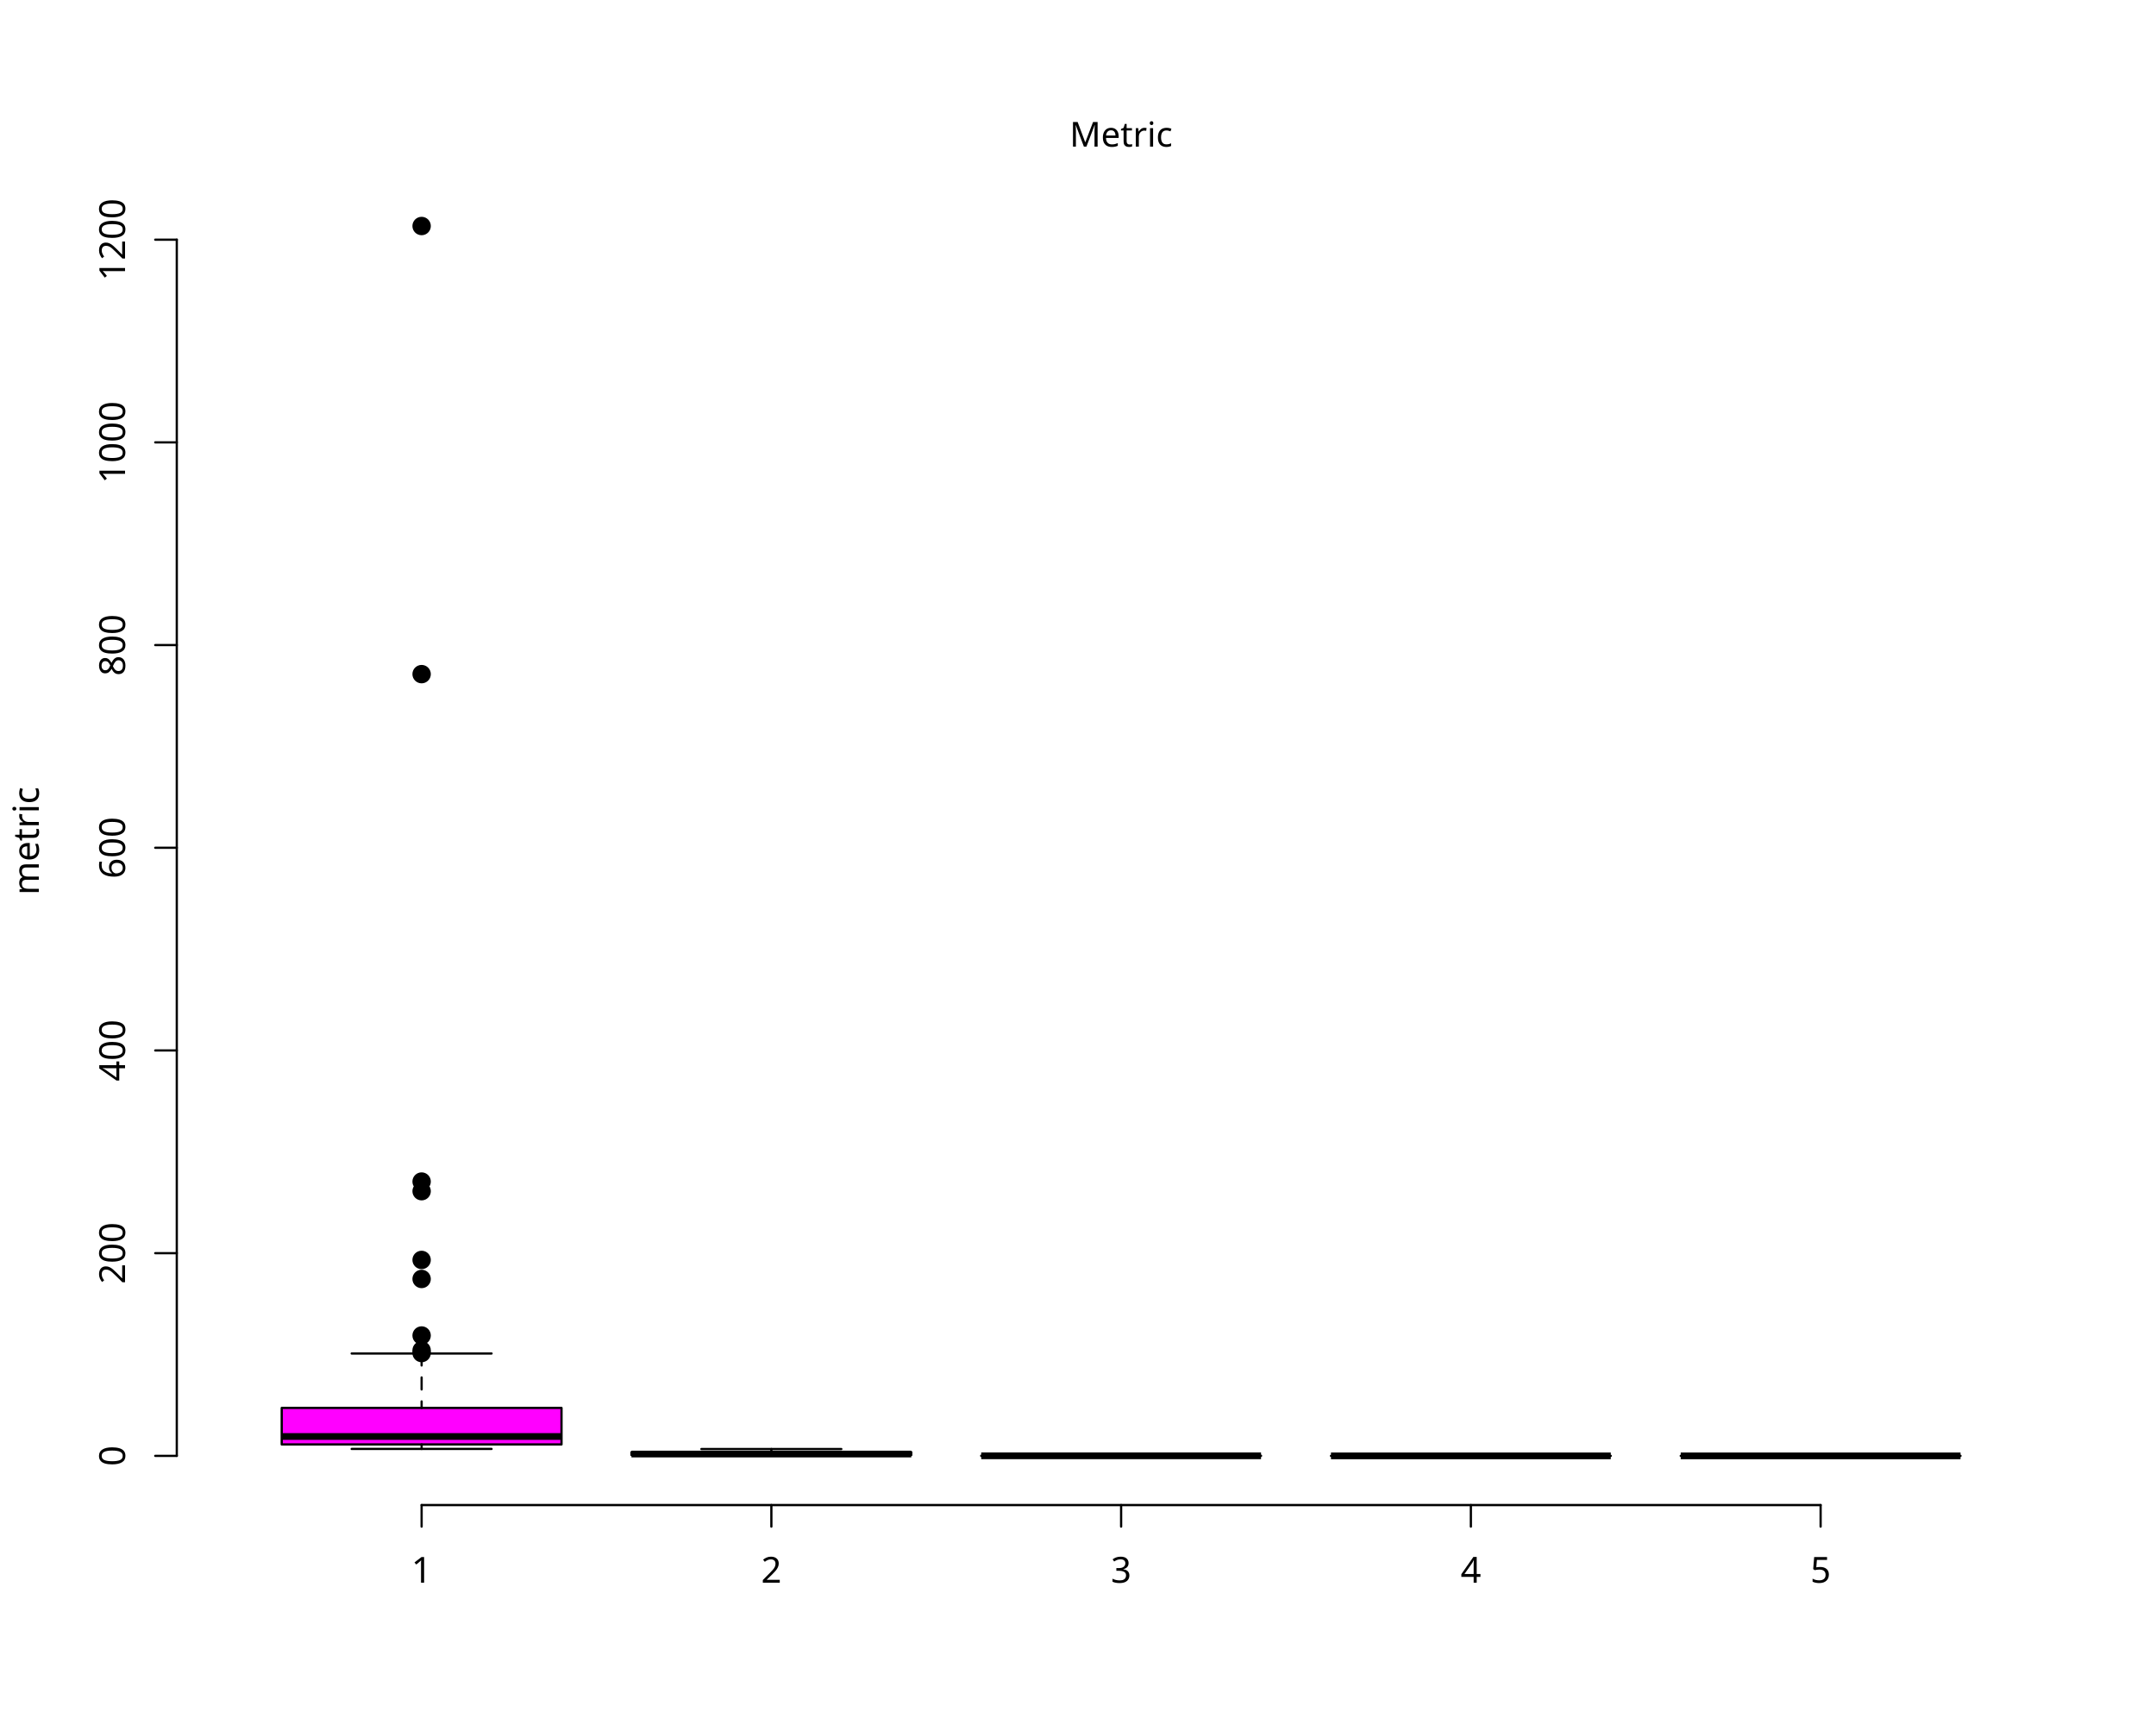
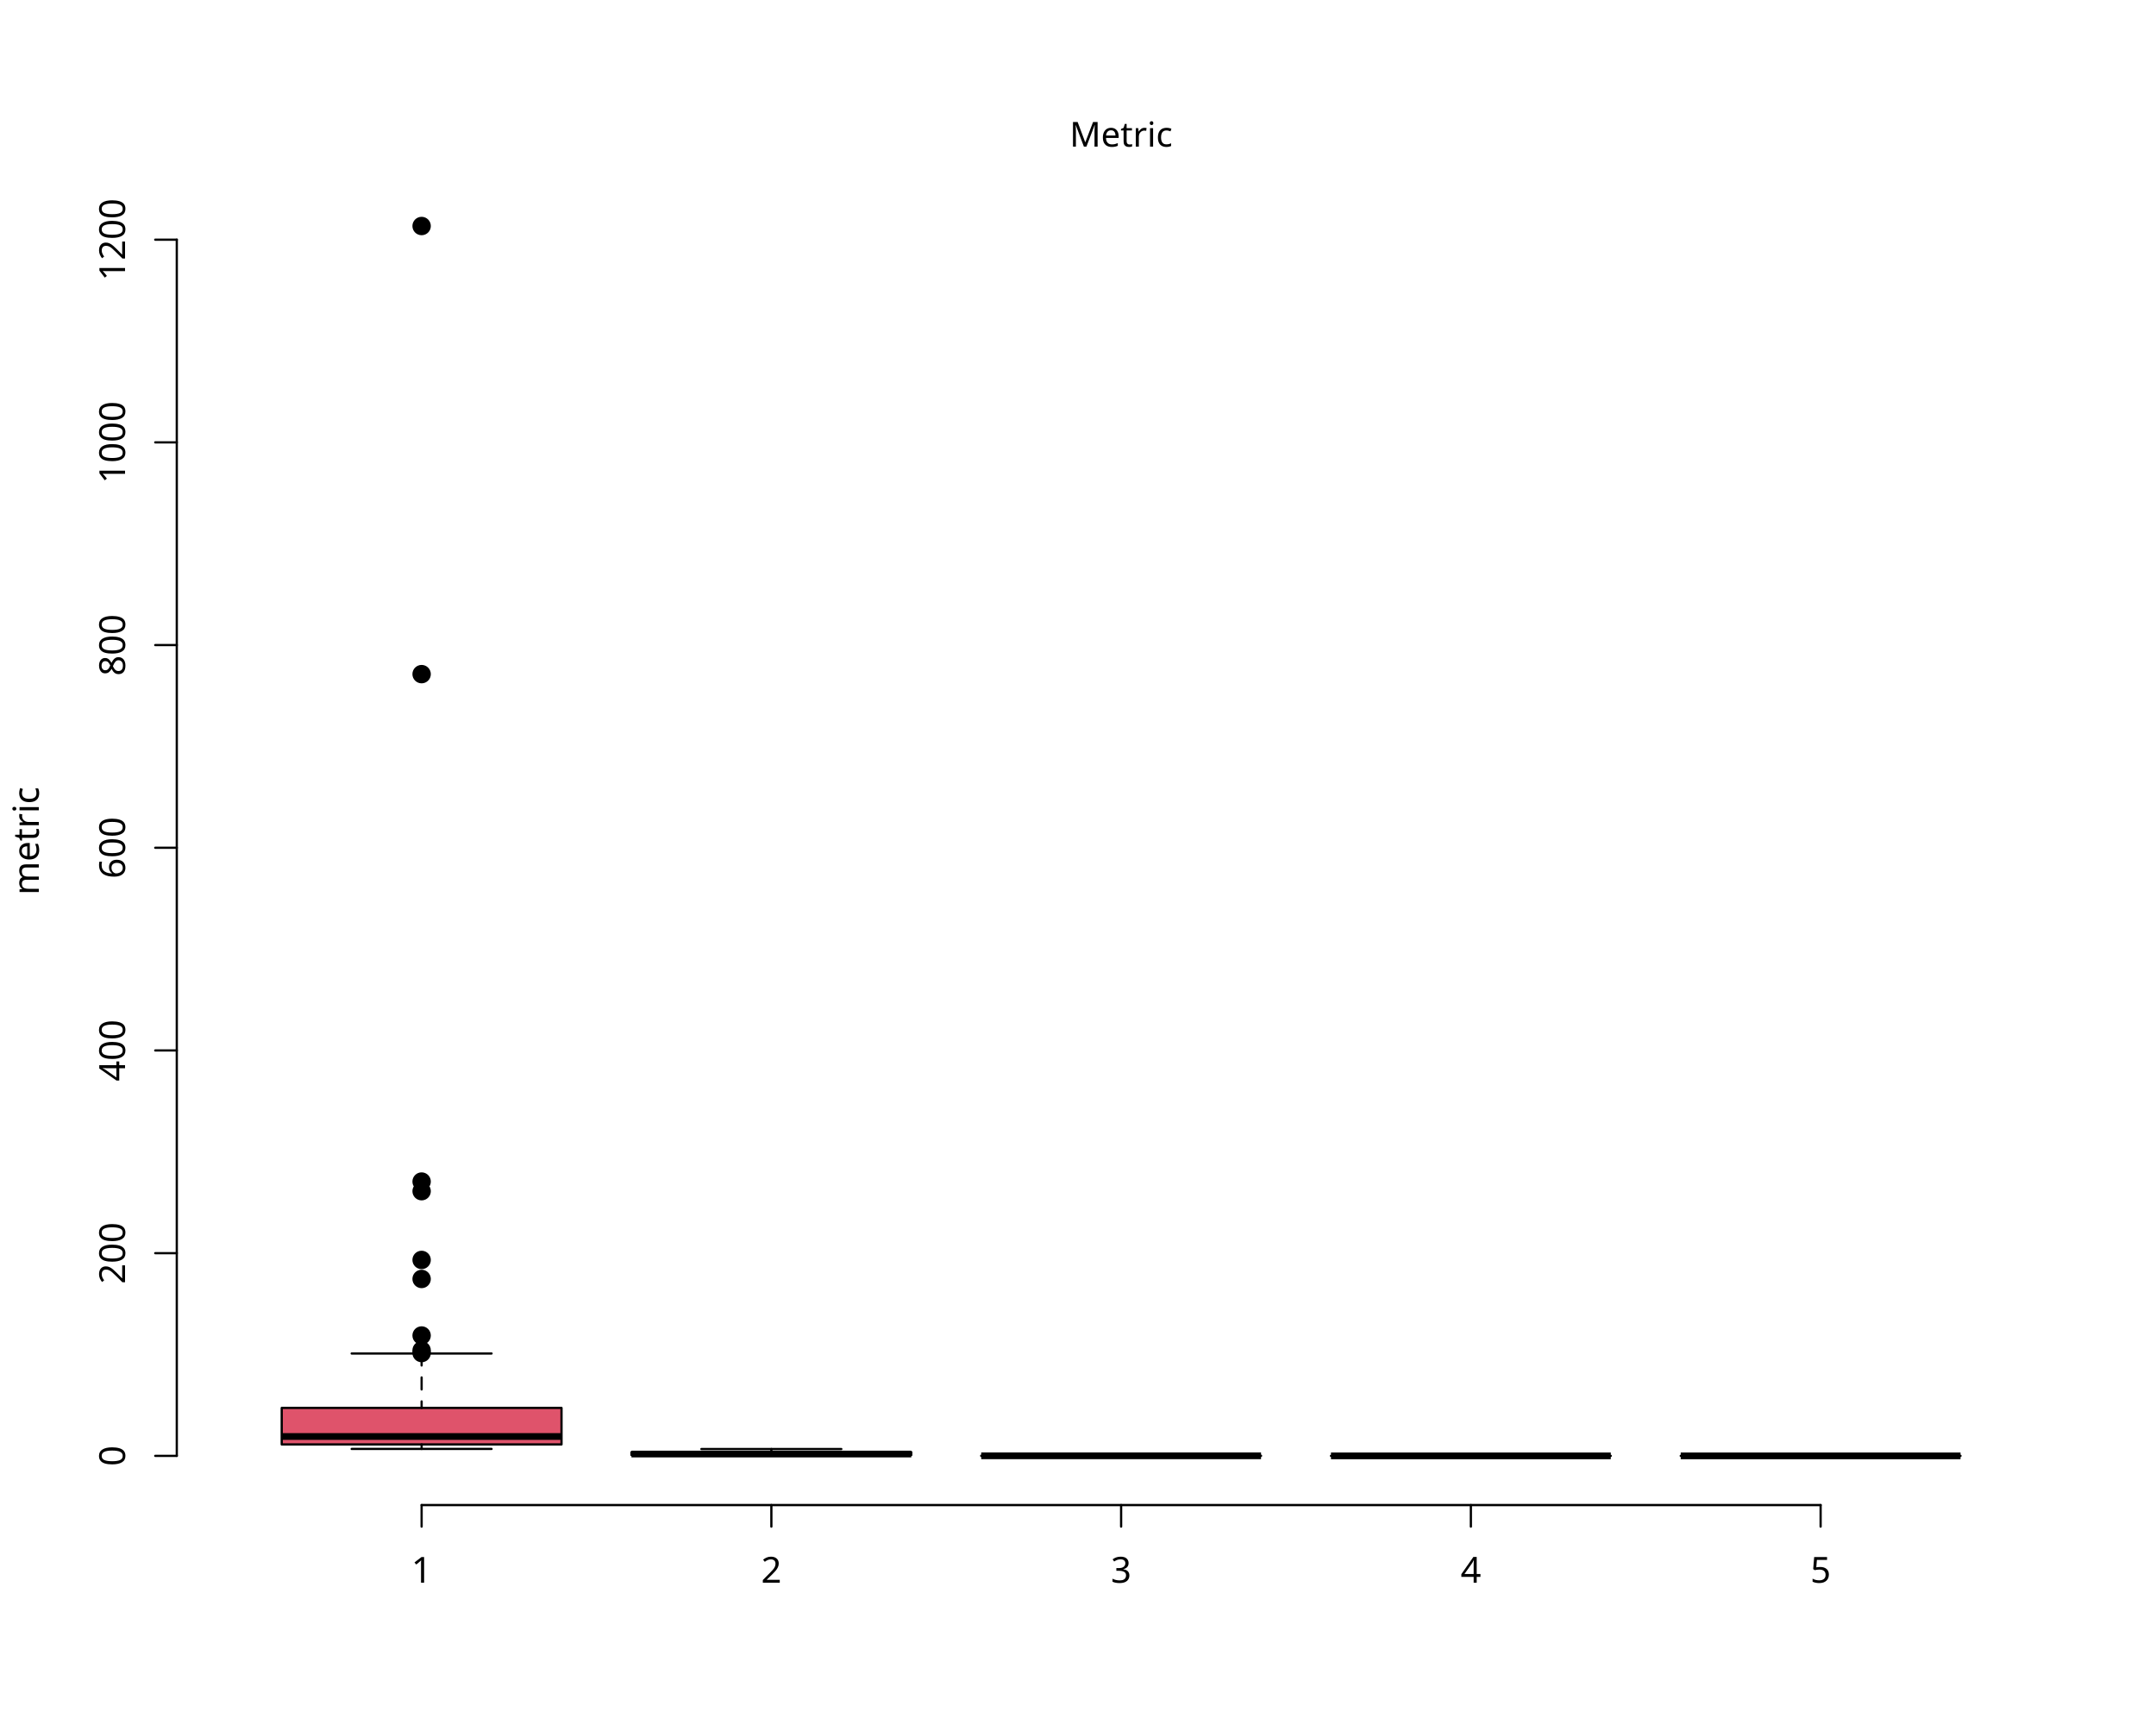
<svg xmlns="http://www.w3.org/2000/svg" class="svglite" data-engine-version="2.0" width="720.00pt" height="576.00pt" viewBox="0 0 720.00 576.00">
  <defs>
    <style type="text/css">
    .svglite line, .svglite polyline, .svglite polygon, .svglite path, .svglite rect, .svglite circle {
      fill: none;
      stroke: #000000;
      stroke-linecap: round;
      stroke-linejoin: round;
      stroke-miterlimit: 10.00;
    }
  </style>
  </defs>
  <rect width="100%" height="100%" style="stroke: none; fill: #FFFFFF;" />
  <defs>
    <clipPath id="cpMC4wMHw3MjAuMDB8MC4wMHw1NzYuMDA=">
      <rect x="0.00" y="0.00" width="720.00" height="576.00" />
    </clipPath>
  </defs>
  <g clip-path="url(#cpMC4wMHw3MjAuMDB8MC4wMHw1NzYuMDA=)">
</g>
  <defs>
    <clipPath id="cpNTkuMDR8Njg5Ljc2fDU5LjA0fDUwMi41Ng==">
      <rect x="59.04" y="59.04" width="630.72" height="443.52" />
    </clipPath>
  </defs>
  <g clip-path="url(#cpNTkuMDR8Njg5Ljc2fDU5LjA0fDUwMi41Ng==)">
-     <polygon points="94.08,482.32 187.52,482.32 187.52,470.12 94.08,470.12 " style="stroke-width: 0.75; stroke: none; fill: #FF00FF;" />
+     <polygon points="94.08,482.32 187.52,482.32 187.52,470.12 94.08,470.12 " style="stroke-width: 0.75; stroke: none; fill: #DF536B;" />
    <line x1="94.08" y1="479.67" x2="187.52" y2="479.67" style="stroke-width: 2.25; stroke-linecap: butt;" />
    <line x1="140.80" y1="483.82" x2="140.80" y2="482.32" style="stroke-width: 0.75; stroke-dasharray: 4.00,4.00;" />
    <line x1="140.80" y1="451.95" x2="140.80" y2="470.12" style="stroke-width: 0.75; stroke-dasharray: 4.00,4.00;" />
    <line x1="117.44" y1="483.82" x2="164.16" y2="483.82" style="stroke-width: 0.75;" />
    <line x1="117.44" y1="451.95" x2="164.16" y2="451.95" style="stroke-width: 0.75;" />
    <polygon points="94.08,482.32 187.52,482.32 187.52,470.12 94.08,470.12 " style="stroke-width: 0.75; fill: none;" />
    <circle cx="140.80" cy="75.47" r="2.70" style="stroke-width: 0.75; fill: #000000;" />
    <circle cx="140.80" cy="225.10" r="2.70" style="stroke-width: 0.75; fill: #000000;" />
    <circle cx="140.80" cy="394.54" r="2.70" style="stroke-width: 0.75; fill: #000000;" />
    <circle cx="140.80" cy="397.75" r="2.70" style="stroke-width: 0.75; fill: #000000;" />
    <circle cx="140.80" cy="420.71" r="2.70" style="stroke-width: 0.75; fill: #000000;" />
    <circle cx="140.80" cy="427.06" r="2.70" style="stroke-width: 0.75; fill: #000000;" />
    <circle cx="140.80" cy="445.94" r="2.70" style="stroke-width: 0.75; fill: #000000;" />
    <circle cx="140.80" cy="450.89" r="2.70" style="stroke-width: 0.75; fill: #000000;" />
    <circle cx="140.80" cy="451.80" r="2.70" style="stroke-width: 0.75; fill: #000000;" />
-     <polygon points="210.88,485.87 304.32,485.87 304.32,484.90 210.88,484.90 " style="stroke-width: 0.75; stroke: none; fill: #7F007F;" />
+     <polygon points="210.88,485.87 304.32,485.87 304.32,484.90 210.88,484.90 " style="stroke-width: 0.75; stroke: none; fill: #6F2935;" />
    <line x1="210.88" y1="485.52" x2="304.32" y2="485.52" style="stroke-width: 2.25; stroke-linecap: butt;" />
    <line x1="257.60" y1="486.03" x2="257.60" y2="485.87" style="stroke-width: 0.75; stroke-dasharray: 4.00,4.00;" />
    <line x1="257.60" y1="483.85" x2="257.60" y2="484.90" style="stroke-width: 0.75; stroke-dasharray: 4.00,4.00;" />
    <line x1="234.24" y1="486.03" x2="280.96" y2="486.03" style="stroke-width: 0.75;" />
    <line x1="234.24" y1="483.85" x2="280.96" y2="483.85" style="stroke-width: 0.75;" />
    <polygon points="210.88,485.87 304.32,485.87 304.32,484.90 210.88,484.90 " style="stroke-width: 0.75; fill: none;" />
    <polygon points="327.68,486.13 421.12,486.13 421.12,486.09 327.68,486.09 " style="stroke-width: 0.75; stroke: none; fill: #000000;" />
    <line x1="327.68" y1="486.11" x2="421.12" y2="486.11" style="stroke-width: 2.25; stroke-linecap: butt;" />
    <line x1="374.40" y1="486.13" x2="374.40" y2="486.13" style="stroke-width: 0.75; stroke-dasharray: 4.00,4.00;" />
    <line x1="374.40" y1="486.03" x2="374.40" y2="486.09" style="stroke-width: 0.75; stroke-dasharray: 4.00,4.00;" />
    <line x1="351.04" y1="486.13" x2="397.76" y2="486.13" style="stroke-width: 0.75;" />
    <line x1="351.04" y1="486.03" x2="397.76" y2="486.03" style="stroke-width: 0.75;" />
    <polygon points="327.68,486.13 421.12,486.13 421.12,486.09 327.68,486.09 " style="stroke-width: 0.75; fill: none;" />
-     <polygon points="444.48,486.13 537.92,486.13 537.92,486.13 444.48,486.13 " style="stroke-width: 0.75; stroke: none; fill: #007F00;" />
+     <polygon points="444.48,486.13 537.92,486.13 537.92,486.13 444.48,486.13 " style="stroke-width: 0.75; stroke: none; fill: #306827;" />
    <line x1="444.48" y1="486.13" x2="537.92" y2="486.13" style="stroke-width: 2.25; stroke-linecap: butt;" />
    <line x1="491.20" y1="486.13" x2="491.20" y2="486.13" style="stroke-width: 0.75; stroke-dasharray: 4.00,4.00;" />
    <line x1="491.20" y1="486.13" x2="491.20" y2="486.13" style="stroke-width: 0.75; stroke-dasharray: 4.00,4.00;" />
    <line x1="467.84" y1="486.13" x2="514.56" y2="486.13" style="stroke-width: 0.75;" />
    <line x1="467.84" y1="486.13" x2="514.56" y2="486.13" style="stroke-width: 0.75;" />
    <polygon points="444.48,486.13 537.92,486.13 537.92,486.13 444.48,486.13 " style="stroke-width: 0.75; fill: none;" />
-     <polygon points="561.28,486.13 654.72,486.13 654.72,486.13 561.28,486.13 " style="stroke-width: 0.75; stroke: none; fill: #00FF00;" />
+     <polygon points="561.28,486.13 654.72,486.13 654.72,486.13 561.28,486.13 " style="stroke-width: 0.75; stroke: none; fill: #61D04F;" />
    <line x1="561.28" y1="486.13" x2="654.72" y2="486.13" style="stroke-width: 2.25; stroke-linecap: butt;" />
    <line x1="608.00" y1="486.13" x2="608.00" y2="486.13" style="stroke-width: 0.75; stroke-dasharray: 4.00,4.00;" />
    <line x1="608.00" y1="486.13" x2="608.00" y2="486.13" style="stroke-width: 0.75; stroke-dasharray: 4.00,4.00;" />
    <line x1="584.64" y1="486.13" x2="631.36" y2="486.13" style="stroke-width: 0.75;" />
    <line x1="584.64" y1="486.13" x2="631.36" y2="486.13" style="stroke-width: 0.75;" />
    <polygon points="561.28,486.13 654.72,486.13 654.72,486.13 561.28,486.13 " style="stroke-width: 0.75; fill: none;" />
  </g>
  <g clip-path="url(#cpMC4wMHw3MjAuMDB8MC4wMHw1NzYuMDA=)">
    <text transform="translate(12.96,280.80) rotate(-90)" text-anchor="middle" style="font-size: 12.00px; font-family: sans;" textLength="32.67px" lengthAdjust="spacingAndGlyphs">metric</text>
    <line x1="140.80" y1="502.56" x2="608.00" y2="502.56" style="stroke-width: 0.75;" />
    <line x1="140.80" y1="502.56" x2="140.80" y2="509.76" style="stroke-width: 0.75;" />
    <line x1="257.60" y1="502.56" x2="257.60" y2="509.76" style="stroke-width: 0.75;" />
    <line x1="374.40" y1="502.56" x2="374.40" y2="509.76" style="stroke-width: 0.75;" />
    <line x1="491.20" y1="502.56" x2="491.20" y2="509.76" style="stroke-width: 0.75;" />
    <line x1="608.00" y1="502.56" x2="608.00" y2="509.76" style="stroke-width: 0.75;" />
    <text x="140.80" y="528.48" text-anchor="middle" style="font-size: 12.00px; font-family: sans;" textLength="6.67px" lengthAdjust="spacingAndGlyphs">1</text>
    <text x="257.60" y="528.48" text-anchor="middle" style="font-size: 12.00px; font-family: sans;" textLength="6.67px" lengthAdjust="spacingAndGlyphs">2</text>
    <text x="374.40" y="528.48" text-anchor="middle" style="font-size: 12.00px; font-family: sans;" textLength="6.67px" lengthAdjust="spacingAndGlyphs">3</text>
    <text x="491.20" y="528.48" text-anchor="middle" style="font-size: 12.00px; font-family: sans;" textLength="6.67px" lengthAdjust="spacingAndGlyphs">4</text>
    <text x="608.00" y="528.48" text-anchor="middle" style="font-size: 12.00px; font-family: sans;" textLength="6.67px" lengthAdjust="spacingAndGlyphs">5</text>
    <line x1="59.04" y1="486.13" x2="59.04" y2="80.03" style="stroke-width: 0.75;" />
    <line x1="59.04" y1="486.13" x2="51.84" y2="486.13" style="stroke-width: 0.75;" />
    <line x1="59.04" y1="418.45" x2="51.84" y2="418.45" style="stroke-width: 0.75;" />
    <line x1="59.04" y1="350.76" x2="51.84" y2="350.76" style="stroke-width: 0.75;" />
    <line x1="59.04" y1="283.08" x2="51.84" y2="283.08" style="stroke-width: 0.75;" />
    <line x1="59.04" y1="215.40" x2="51.84" y2="215.40" style="stroke-width: 0.75;" />
    <line x1="59.04" y1="147.71" x2="51.84" y2="147.71" style="stroke-width: 0.75;" />
    <line x1="59.04" y1="80.03" x2="51.84" y2="80.03" style="stroke-width: 0.75;" />
    <text transform="translate(41.76,486.13) rotate(-90)" text-anchor="middle" style="font-size: 12.00px; font-family: sans;" textLength="6.67px" lengthAdjust="spacingAndGlyphs">0</text>
    <text transform="translate(41.76,418.45) rotate(-90)" text-anchor="middle" style="font-size: 12.00px; font-family: sans;" textLength="20.02px" lengthAdjust="spacingAndGlyphs">200</text>
    <text transform="translate(41.76,350.76) rotate(-90)" text-anchor="middle" style="font-size: 12.00px; font-family: sans;" textLength="20.02px" lengthAdjust="spacingAndGlyphs">400</text>
    <text transform="translate(41.76,283.08) rotate(-90)" text-anchor="middle" style="font-size: 12.00px; font-family: sans;" textLength="20.02px" lengthAdjust="spacingAndGlyphs">600</text>
    <text transform="translate(41.76,215.40) rotate(-90)" text-anchor="middle" style="font-size: 12.00px; font-family: sans;" textLength="20.02px" lengthAdjust="spacingAndGlyphs">800</text>
    <text transform="translate(41.76,147.71) rotate(-90)" text-anchor="middle" style="font-size: 12.00px; font-family: sans;" textLength="26.70px" lengthAdjust="spacingAndGlyphs">1000</text>
    <text transform="translate(41.76,80.03) rotate(-90)" text-anchor="middle" style="font-size: 12.00px; font-family: sans;" textLength="26.70px" lengthAdjust="spacingAndGlyphs">1200</text>
    <text x="374.40" y="48.96" text-anchor="middle" style="font-size: 11.52px; font-family: sans;" textLength="31.37px" lengthAdjust="spacingAndGlyphs">Metric</text>
  </g>
</svg>
